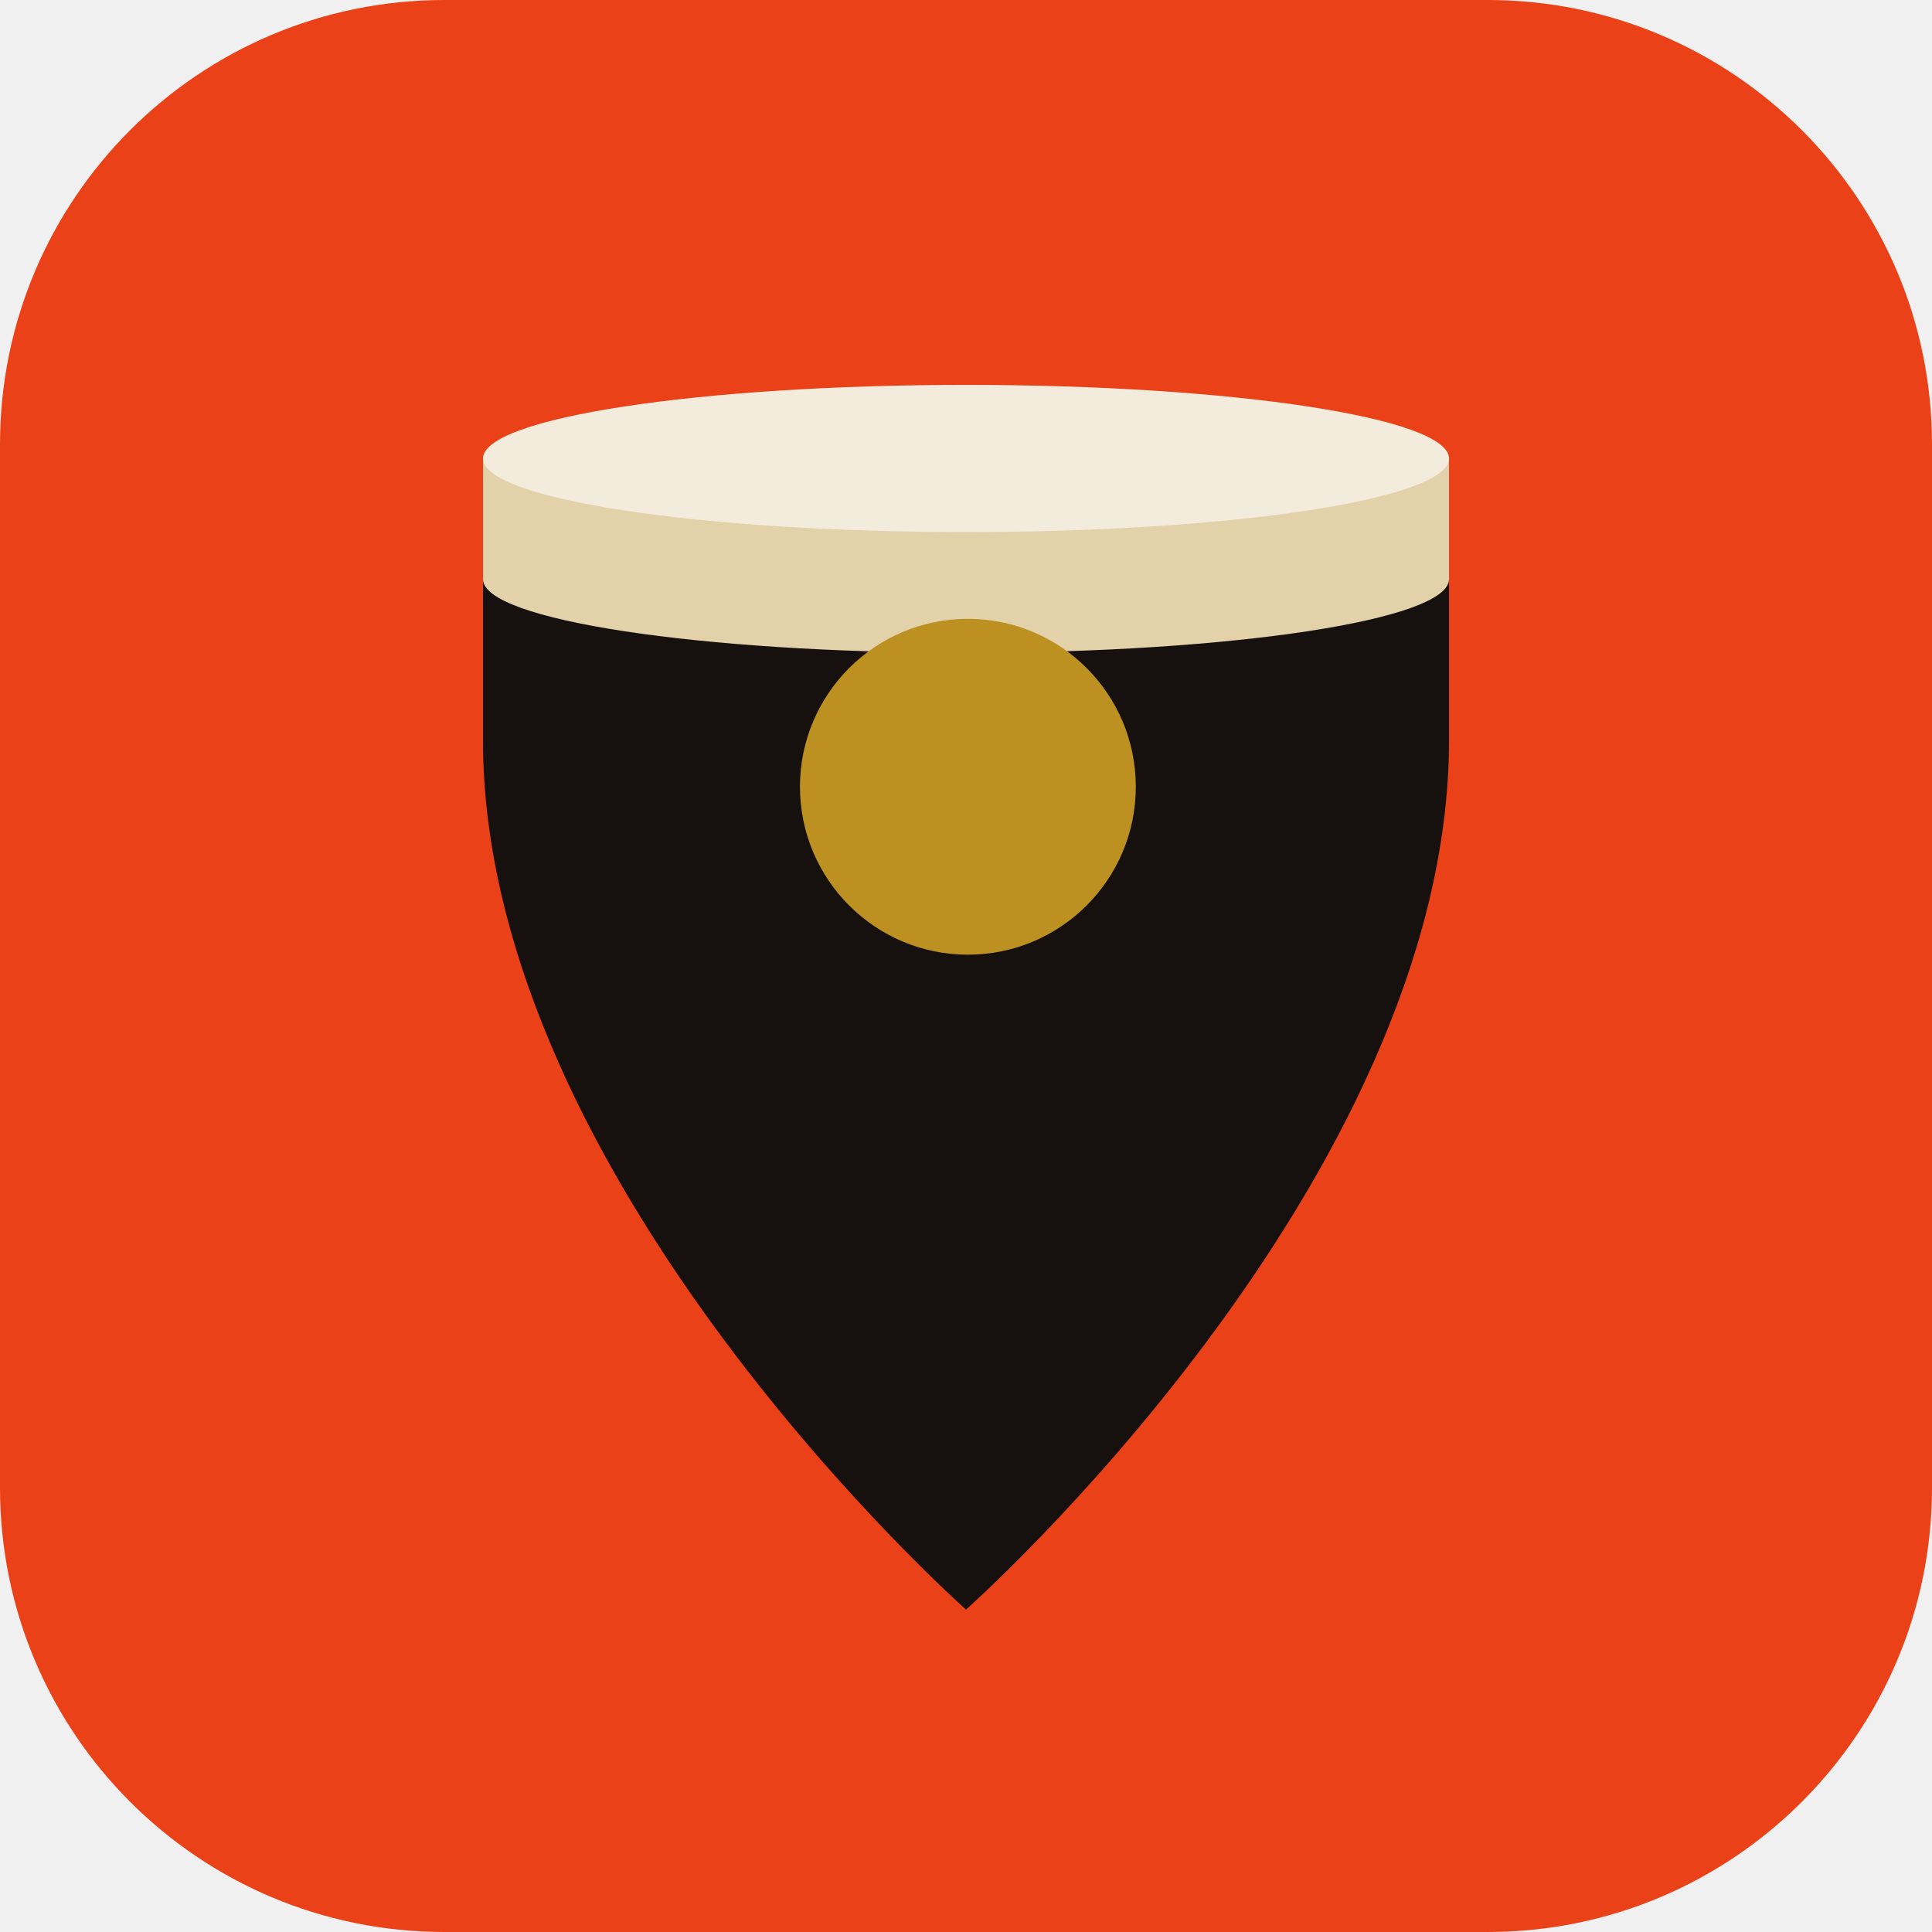
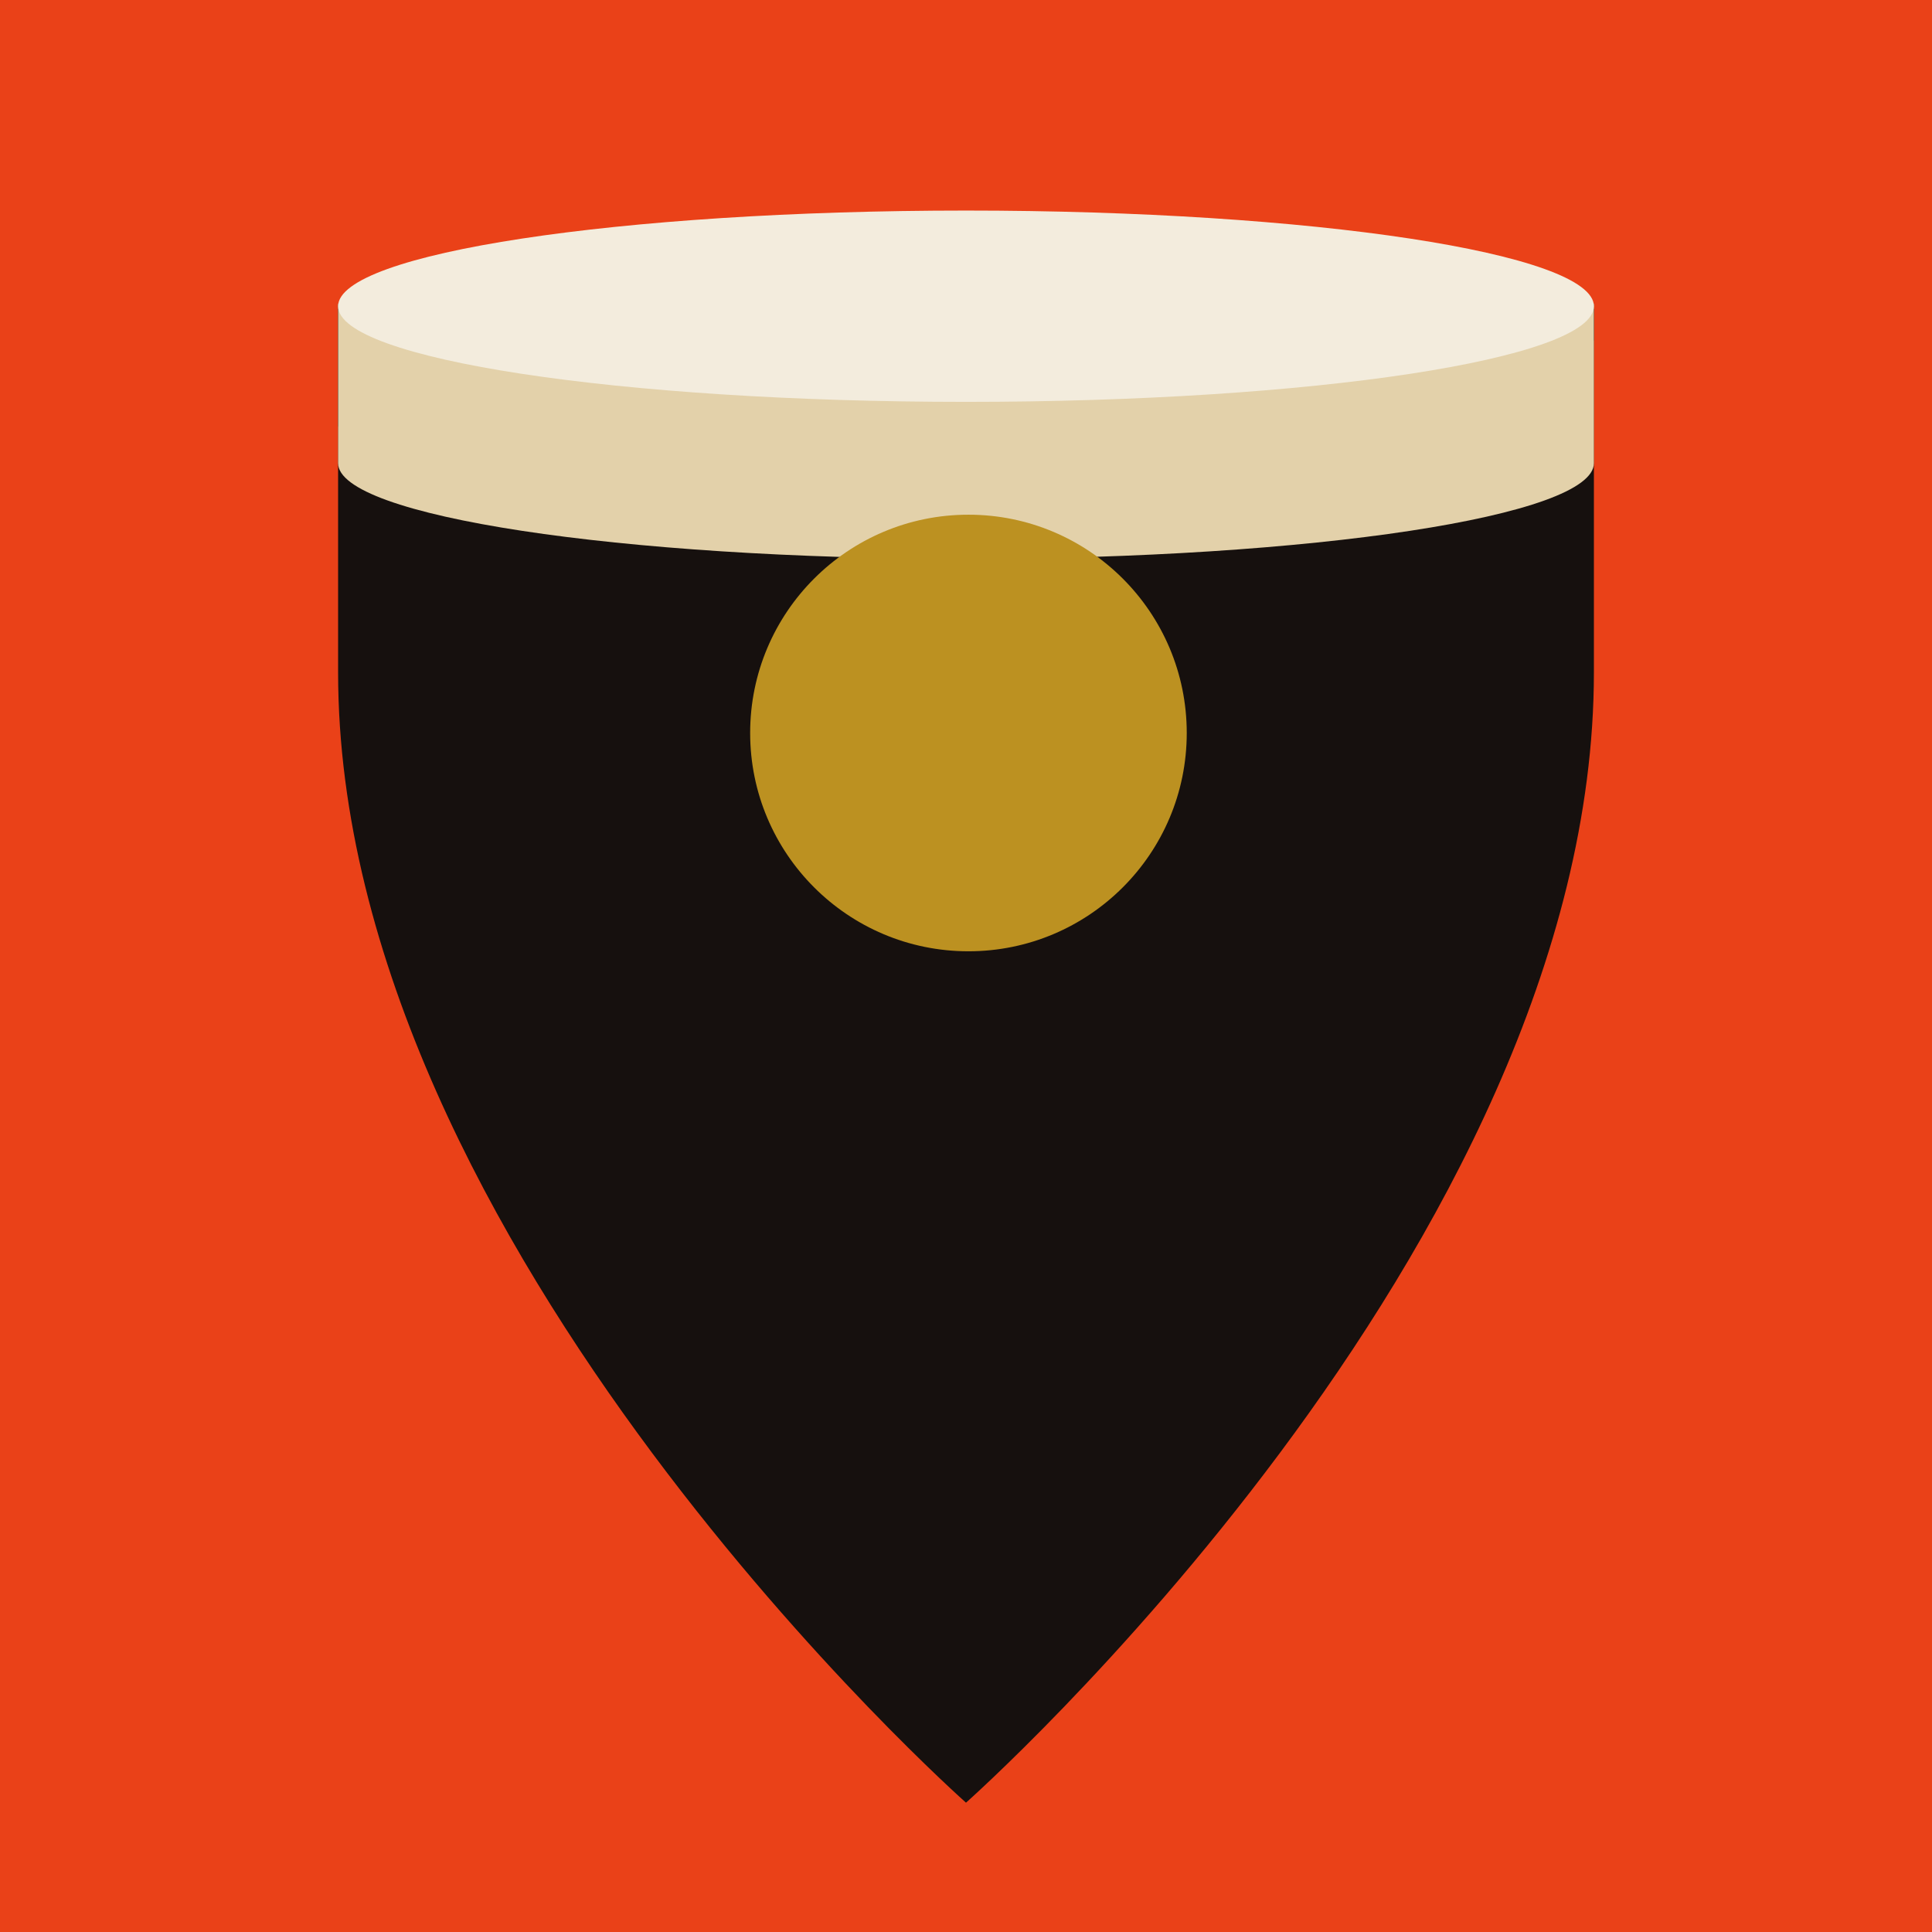
<svg xmlns="http://www.w3.org/2000/svg" width="512" height="512" viewBox="0 0 512 512" fill="none">
-   <g clip-path="url(#clip0_2159_151)">
-     <path d="M394.24 0H117.76C52.723 0 0 52.723 0 117.76V394.24C0 459.277 52.723 512 117.76 512H394.24C459.277 512 512 459.277 512 394.24V117.76C512 52.723 459.277 0 394.24 0Z" fill="#EA4118" />
+   <rect width="512" height="512" fill="#EA4118" />
+   <path d="M394.24 0H117.76C52.723 0 0 52.723 0 117.76V394.24C0 459.277 52.723 512 117.76 512H394.24C459.277 512 512 459.277 512 394.24V117.76C512 52.723 459.277 0 394.24 0Z" fill="#EA4118" />
+   <g transform="translate(256,256) scale(1.3) translate(-256,-256)">
    <path d="M256 426.56C256 426.56 384 313.2 384 196.16V122H128V196.16C128 313.2 256 426.56 256 426.56Z" fill="#16100E" />
    <path d="M128 121H384V128.5L128 146V121Z" fill="#16100E" />
    <path d="M256 173C326.692 173 384 164.27 384 153.5V121H128V153.5C128 164.27 185.308 173 256 173Z" fill="#E3D1AA" />
    <ellipse cx="256" cy="121.5" rx="128" ry="19.5" fill="#F3ECDD" />
    <path d="M256.5 253C281.077 253 301 233.077 301 208.5C301 183.923 281.077 164 256.5 164C231.923 164 212 183.923 212 208.5C212 233.077 231.923 253 256.5 253Z" fill="#BC9121" />
  </g>
-   <defs>
-     <clipPath id="clip0_2159_151">
-       <rect width="512" height="512" fill="white" />
-     </clipPath>
-   </defs>
</svg>
